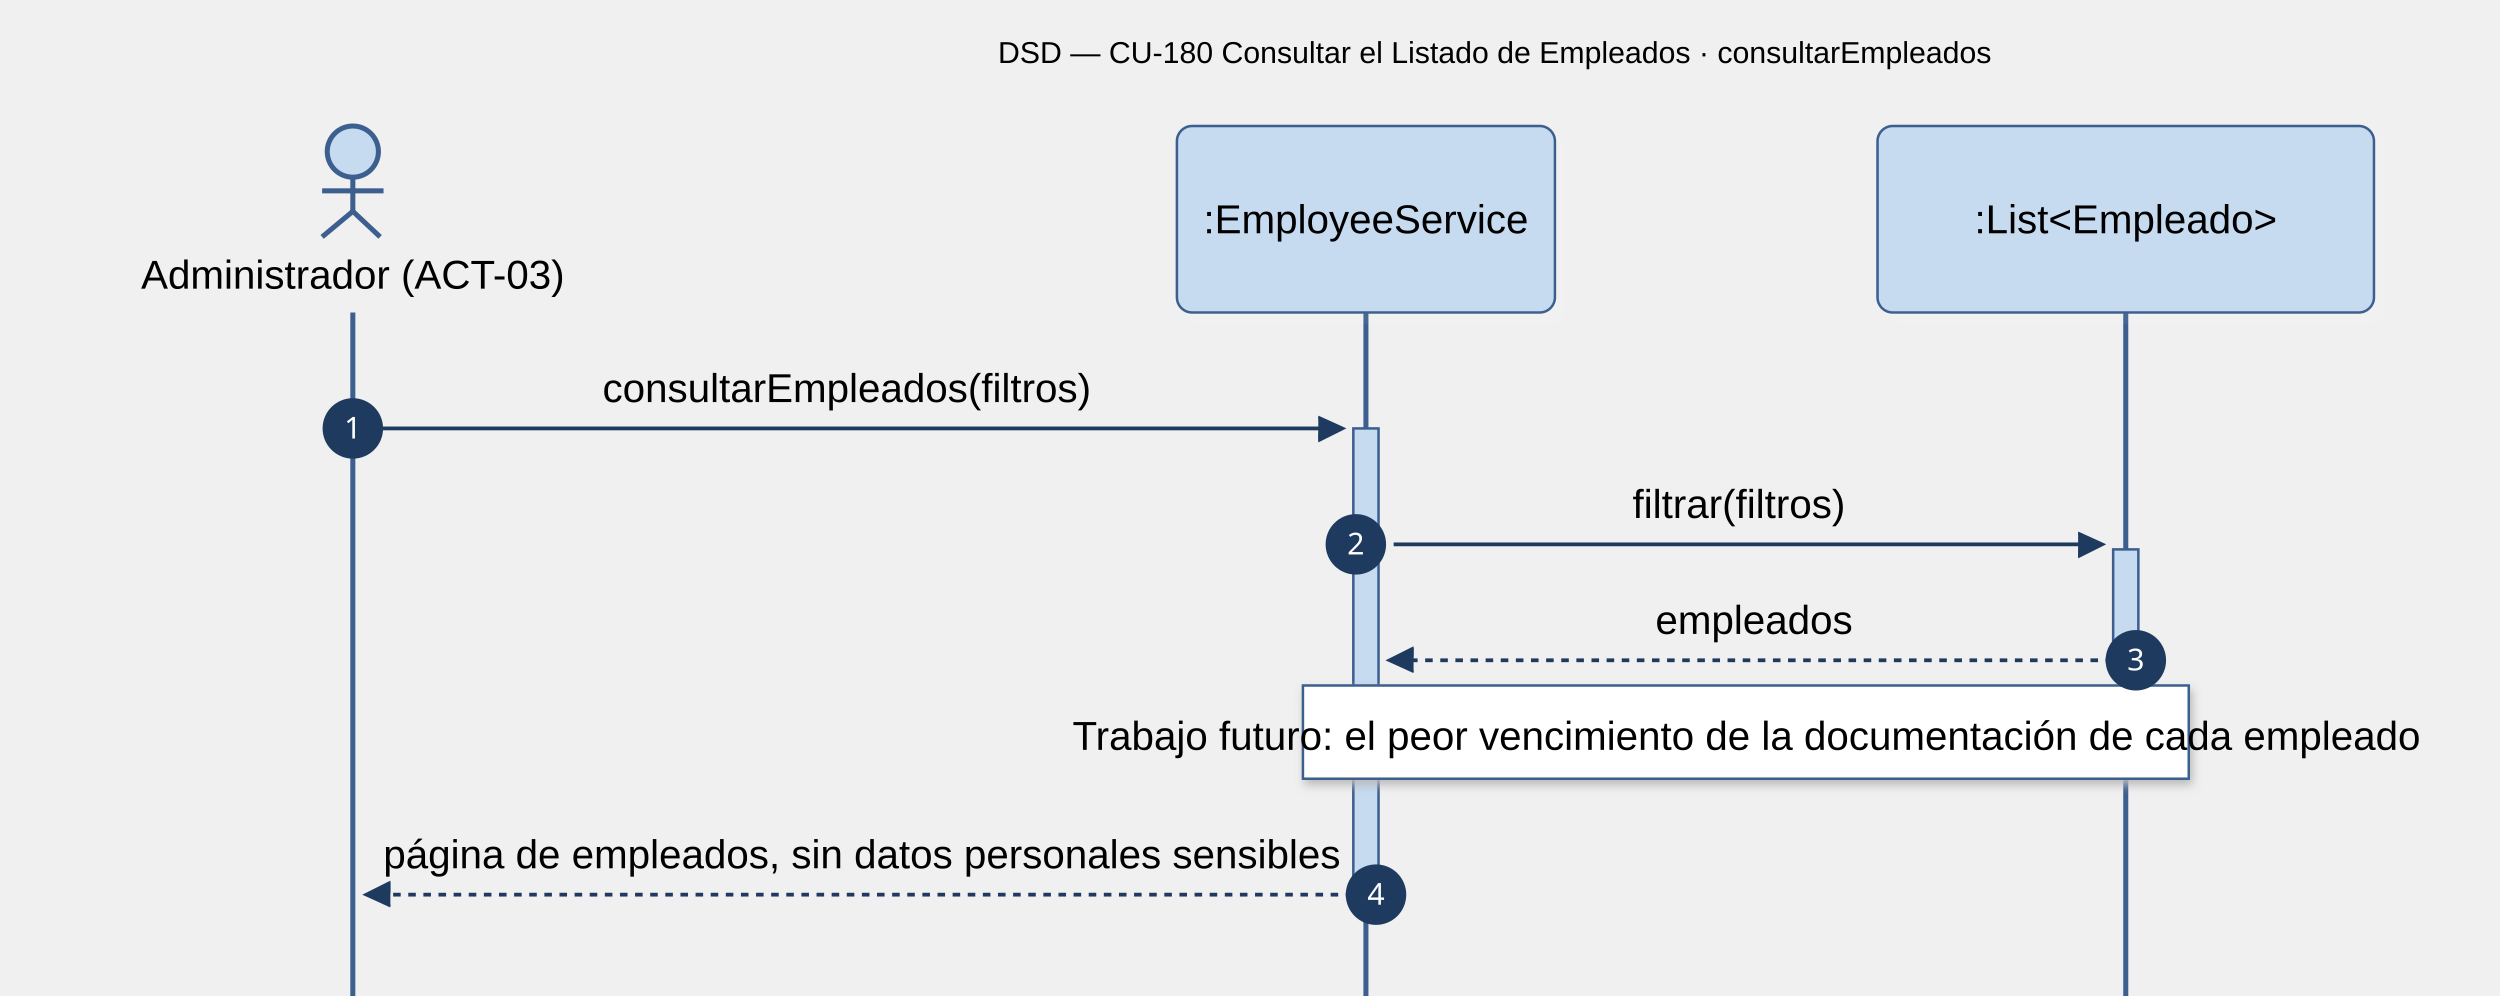
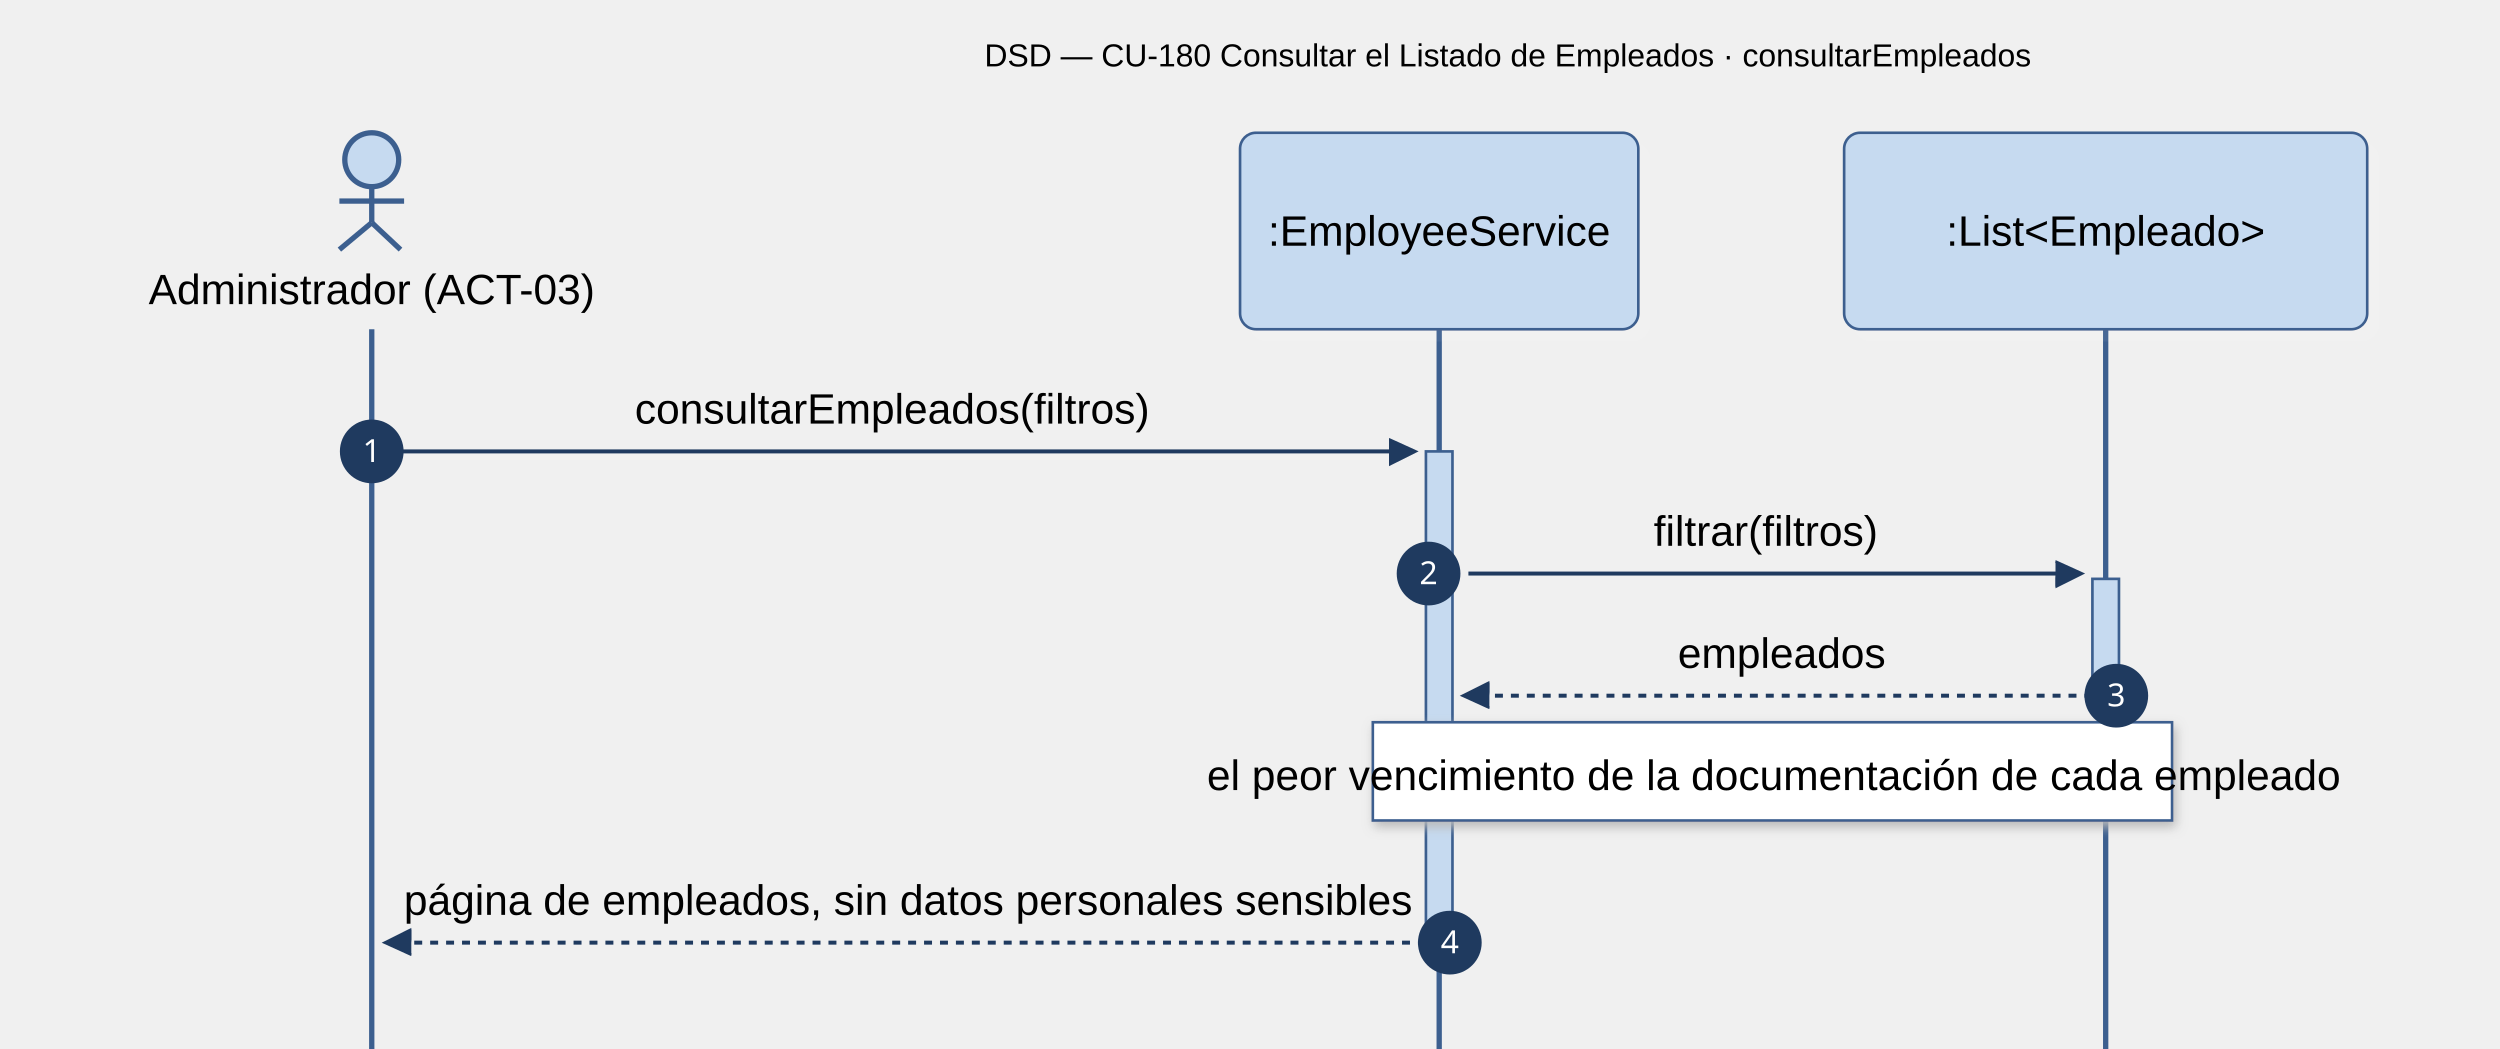
- <svg xmlns="http://www.w3.org/2000/svg" id="my-svg" width="100%" style="max-width: 992px; background-color: white;" viewBox="-50 -50 992 395" role="graphics-document document" aria-roledescription="sequence">
+ <svg xmlns="http://www.w3.org/2000/svg" id="my-svg" width="100%" style="max-width: 941.5px; background-color: white;" viewBox="-50 -50 941.5 395" role="graphics-document document" aria-roledescription="sequence">
  <g>
-     <line id="actor2" x1="793.5" y1="74" x2="793.5" y2="2000" class="actor-line 200" stroke-width="0.5px" stroke="#999" name="LST" data-et="life-line" data-id="LST" />
+     <line id="actor2" x1="743" y1="74" x2="743" y2="2000" class="actor-line 200" stroke-width="0.5px" stroke="#999" name="LST" data-et="life-line" data-id="LST" />
    <g id="root-2" data-look="neo" data-et="participant" data-type="participant" data-id="LST">
-       <rect x="695" y="0" fill="#eaeaea" stroke="#666" width="197" height="74" name="LST" rx="6" ry="6" class="actor actor-top" data-look="neo" filter="url(#my-svg-drop-shadow)" />
-       <text x="793.5" y="37" dominant-baseline="central" alignment-baseline="central" class="actor actor-box" style="text-anchor: middle; font-size: 16px; font-weight: 400;">
-         <tspan x="793.5" dy="0">:List&lt;Empleado&gt;</tspan>
+       <rect x="644.5" y="0" fill="#eaeaea" stroke="#666" width="197" height="74" name="LST" rx="6" ry="6" class="actor actor-top" data-look="neo" filter="url(#my-svg-drop-shadow)" />
+       <text x="743" y="37" dominant-baseline="central" alignment-baseline="central" class="actor actor-box" style="text-anchor: middle; font-size: 16px; font-weight: 400;">
+         <tspan x="743" dy="0">:List&lt;Empleado&gt;</tspan>
      </text>
    </g>
  </g>
  <g>
    <line id="actor1" x1="492" y1="74" x2="492" y2="2000" class="actor-line 200" stroke-width="0.5px" stroke="#999" name="SRV" data-et="life-line" data-id="SRV" />
    <g id="root-1" data-look="neo" data-et="participant" data-type="participant" data-id="SRV">
      <rect x="417" y="0" fill="#eaeaea" stroke="#666" width="150" height="74" name="SRV" rx="6" ry="6" class="actor actor-top" data-look="neo" filter="url(#my-svg-drop-shadow)" />
      <text x="492" y="37" dominant-baseline="central" alignment-baseline="central" class="actor actor-box" style="text-anchor: middle; font-size: 16px; font-weight: 400;">
        <tspan x="492" dy="0">:EmployeeService</tspan>
      </text>
    </g>
  </g>
  <g>
    <line id="actor0" x1="90" y1="74" x2="90" y2="2000" class="actor-line 200" stroke-width="0.5px" stroke="#999" name="ADM" data-et="life-line" data-id="ADM" />
  </g>
  <style>#my-svg{font-family:Arial,Helvetica,sans-serif;font-size:12px;fill:#000000;}@keyframes edge-animation-frame{from{stroke-dashoffset:0;}}@keyframes dash{to{stroke-dashoffset:0;}}#my-svg .edge-animation-slow{stroke-dasharray:9,5!important;stroke-dashoffset:900;animation:dash 50s linear infinite;stroke-linecap:round;}#my-svg .edge-animation-fast{stroke-dasharray:9,5!important;stroke-dashoffset:900;animation:dash 20s linear infinite;stroke-linecap:round;}#my-svg .error-icon{fill:hsl(31.429, 58.333%, 90.882%);}#my-svg .error-text{fill:rgb(9.688, 22.604, 36.812);stroke:rgb(9.688, 22.604, 36.812);}#my-svg .edge-thickness-normal{stroke-width:1px;}#my-svg .edge-thickness-thick{stroke-width:3.5px;}#my-svg .edge-pattern-solid{stroke-dasharray:0;}#my-svg .edge-thickness-invisible{stroke-width:0;fill:none;}#my-svg .edge-pattern-dashed{stroke-dasharray:3;}#my-svg .edge-pattern-dotted{stroke-dasharray:2;}#my-svg .marker{fill:#1F3A5F;stroke:#1F3A5F;}#my-svg .marker.cross{stroke:#1F3A5F;}#my-svg svg{font-family:Arial,Helvetica,sans-serif;font-size:12px;}#my-svg p{margin:0;}#my-svg .actor{stroke:#3C5F8F;fill:#C6DAF0;stroke-width:1;}#my-svg rect.actor.outer-path[data-look="neo"]{filter:drop-shadow( 1px 2px 2px rgba(185,185,185,1));}#my-svg rect.note[data-look="neo"]{stroke:#3C5F8F;fill:#FFFFFF;filter:drop-shadow( 1px 2px 2px rgba(185,185,185,1));}#my-svg text.actor&gt;tspan{fill:#000000;stroke:none;}#my-svg .actor-line{stroke:#3C5F8F;}#my-svg .innerArc{stroke-width:1.5;stroke-dasharray:none;}#my-svg .messageLine0{stroke-width:1.5;stroke-dasharray:none;stroke:#1F3A5F;}#my-svg .messageLine1{stroke-width:1.5;stroke-dasharray:2,2;stroke:#1F3A5F;}#my-svg [id$="-arrowhead"] path{fill:#1F3A5F;stroke:#1F3A5F;}#my-svg .sequenceNumber{fill:#FFFFFF;}#my-svg [id$="-sequencenumber"]{fill:#1F3A5F;}#my-svg [id$="-crosshead"] path{fill:#1F3A5F;stroke:#1F3A5F;}#my-svg .messageText{fill:#000000;stroke:none;}#my-svg .labelBox{stroke:#3C5F8F;fill:#DCE6F2;filter:drop-shadow( 1px 2px 2px rgba(185,185,185,1));}#my-svg .labelText,#my-svg .labelText&gt;tspan{fill:#000000;stroke:none;}#my-svg .loopText,#my-svg .loopText&gt;tspan{fill:#000000;stroke:none;}#my-svg .sectionTitle,#my-svg .sectionTitle&gt;tspan{fill:#000000;stroke:none;}#my-svg .loopLine{stroke-width:2px;stroke-dasharray:2,2;stroke:#3C5F8F;fill:#3C5F8F;}#my-svg .note{stroke:#3C5F8F;fill:#FFFFFF;}#my-svg .noteText,#my-svg .noteText&gt;tspan{fill:#000000;stroke:none;}#my-svg .activation0{fill:#C6DAF0;stroke:#3C5F8F;}#my-svg .activation1{fill:#C6DAF0;stroke:#3C5F8F;}#my-svg .activation2{fill:#C6DAF0;stroke:#3C5F8F;}#my-svg .actorPopupMenu{position:absolute;}#my-svg .actorPopupMenuPanel{position:absolute;fill:#C6DAF0;box-shadow:0px 8px 16px 0px rgba(0,0,0,0.2);filter:drop-shadow(3px 5px 2px rgb(0 0 0 / 0.4));}#my-svg .actor-man circle,#my-svg line{fill:#C6DAF0;stroke-width:2px;}#my-svg g rect.rect{filter:drop-shadow( 1px 2px 2px rgba(185,185,185,1));stroke:#3C5F8F;}#my-svg .node .neo-node{stroke:#3C5F8F;}#my-svg [data-look="neo"].node rect,#my-svg [data-look="neo"].cluster rect,#my-svg [data-look="neo"].node polygon{stroke:url(#my-svg-gradient);filter:drop-shadow( 1px 2px 2px rgba(185,185,185,1));}#my-svg [data-look="neo"].swimlane.cluster rect{filter:none;}#my-svg [data-look="neo"].node path{stroke:url(#my-svg-gradient);stroke-width:1px;}#my-svg [data-look="neo"].node .outer-path{filter:drop-shadow( 1px 2px 2px rgba(185,185,185,1));}#my-svg [data-look="neo"].node .neo-line path{stroke:#3C5F8F;filter:none;}#my-svg [data-look="neo"].node circle{stroke:url(#my-svg-gradient);filter:drop-shadow( 1px 2px 2px rgba(185,185,185,1));}#my-svg [data-look="neo"].node circle .state-start{fill:#000000;}#my-svg [data-look="neo"].icon-shape .icon{fill:url(#my-svg-gradient);filter:drop-shadow( 1px 2px 2px rgba(185,185,185,1));}#my-svg [data-look="neo"].icon-shape .icon-neo path{stroke:url(#my-svg-gradient);filter:drop-shadow( 1px 2px 2px rgba(185,185,185,1));}#my-svg :root{--mermaid-font-family:"trebuchet ms",verdana,arial,sans-serif;}</style>
  <g />
  <defs>
    <symbol id="my-svg-computer" width="24" height="24">
      <path transform="scale(.5)" d="M2 2v13h20v-13h-20zm18 11h-16v-9h16v9zm-10.228 6l.466-1h3.524l.467 1h-4.457zm14.228 3h-24l2-6h2.104l-1.33 4h18.45l-1.297-4h2.073l2 6zm-5-10h-14v-7h14v7z" />
    </symbol>
  </defs>
  <defs>
    <symbol id="my-svg-database" fill-rule="evenodd" clip-rule="evenodd">
      <path transform="scale(.5)" d="M12.258.001l.256.004.255.005.253.008.251.01.249.012.247.015.246.016.242.019.241.02.239.023.236.024.233.027.231.028.229.031.225.032.223.034.22.036.217.038.214.04.211.041.208.043.205.045.201.046.198.048.194.05.191.051.187.053.183.054.18.056.175.057.172.059.168.06.163.061.16.063.155.064.15.066.074.033.073.033.071.034.07.034.069.035.068.035.067.035.066.035.064.036.064.036.062.036.06.036.06.037.058.037.058.037.055.038.055.038.053.038.052.038.051.039.05.039.048.039.047.039.045.04.044.04.043.04.041.04.04.041.039.041.037.041.036.041.034.041.033.042.032.042.03.042.029.042.027.042.026.043.024.043.023.043.021.043.02.043.018.044.017.043.015.044.013.044.012.044.011.045.009.044.007.045.006.045.004.045.002.045.001.045v17l-.001.045-.002.045-.004.045-.006.045-.007.045-.009.044-.011.045-.012.044-.013.044-.015.044-.017.043-.018.044-.02.043-.021.043-.023.043-.024.043-.026.043-.027.042-.029.042-.03.042-.032.042-.033.042-.034.041-.036.041-.037.041-.039.041-.04.041-.041.04-.043.04-.044.04-.045.04-.047.039-.048.039-.05.039-.051.039-.052.038-.053.038-.055.038-.055.038-.058.037-.058.037-.06.037-.06.036-.062.036-.064.036-.064.036-.066.035-.067.035-.068.035-.069.035-.07.034-.071.034-.073.033-.074.033-.15.066-.155.064-.16.063-.163.061-.168.06-.172.059-.175.057-.18.056-.183.054-.187.053-.191.051-.194.05-.198.048-.201.046-.205.045-.208.043-.211.041-.214.04-.217.038-.22.036-.223.034-.225.032-.229.031-.231.028-.233.027-.236.024-.239.023-.241.02-.242.019-.246.016-.247.015-.249.012-.251.01-.253.008-.255.005-.256.004-.258.001-.258-.001-.256-.004-.255-.005-.253-.008-.251-.01-.249-.012-.247-.015-.245-.016-.243-.019-.241-.02-.238-.023-.236-.024-.234-.027-.231-.028-.228-.031-.226-.032-.223-.034-.22-.036-.217-.038-.214-.04-.211-.041-.208-.043-.204-.045-.201-.046-.198-.048-.195-.05-.19-.051-.187-.053-.184-.054-.179-.056-.176-.057-.172-.059-.167-.06-.164-.061-.159-.063-.155-.064-.151-.066-.074-.033-.072-.033-.072-.034-.07-.034-.069-.035-.068-.035-.067-.035-.066-.035-.064-.036-.063-.036-.062-.036-.061-.036-.06-.037-.058-.037-.057-.037-.056-.038-.055-.038-.053-.038-.052-.038-.051-.039-.049-.039-.049-.039-.046-.039-.046-.04-.044-.04-.043-.04-.041-.04-.04-.041-.039-.041-.037-.041-.036-.041-.034-.041-.033-.042-.032-.042-.03-.042-.029-.042-.027-.042-.026-.043-.024-.043-.023-.043-.021-.043-.02-.043-.018-.044-.017-.043-.015-.044-.013-.044-.012-.044-.011-.045-.009-.044-.007-.045-.006-.045-.004-.045-.002-.045-.001-.045v-17l.001-.045.002-.045.004-.045.006-.045.007-.045.009-.044.011-.045.012-.044.013-.044.015-.044.017-.043.018-.044.02-.043.021-.043.023-.043.024-.043.026-.043.027-.042.029-.042.03-.042.032-.042.033-.042.034-.041.036-.041.037-.041.039-.041.04-.041.041-.04.043-.04.044-.04.046-.04.046-.039.049-.039.049-.039.051-.039.052-.038.053-.038.055-.038.056-.038.057-.037.058-.037.06-.037.061-.036.062-.036.063-.036.064-.036.066-.035.067-.035.068-.035.069-.035.07-.034.072-.034.072-.033.074-.033.151-.066.155-.064.159-.063.164-.061.167-.06.172-.059.176-.057.179-.056.184-.054.187-.053.19-.051.195-.05.198-.048.201-.046.204-.045.208-.043.211-.041.214-.04.217-.038.22-.036.223-.034.226-.032.228-.031.231-.028.234-.027.236-.024.238-.023.241-.02.243-.019.245-.016.247-.015.249-.012.251-.01.253-.008.255-.005.256-.004.258-.001.258.001zm-9.258 20.499v.01l.001.021.003.021.004.022.005.021.006.022.007.022.009.023.01.022.011.023.012.023.013.023.015.023.016.024.017.023.018.024.019.024.021.024.022.025.023.024.024.025.052.049.056.05.061.051.066.051.07.051.075.051.079.052.084.052.088.052.092.052.097.052.102.051.105.052.11.052.114.051.119.051.123.051.127.05.131.05.135.05.139.048.144.049.147.047.152.047.155.047.16.045.163.045.167.043.171.043.176.041.178.041.183.039.187.039.19.037.194.035.197.035.202.033.204.031.209.03.212.029.216.027.219.025.222.024.226.021.23.02.233.018.236.016.24.015.243.012.246.01.249.008.253.005.256.004.259.001.26-.001.257-.004.254-.005.25-.008.247-.011.244-.012.241-.014.237-.016.233-.018.231-.021.226-.021.224-.024.22-.026.216-.027.212-.028.21-.031.205-.031.202-.034.198-.034.194-.036.191-.037.187-.039.183-.04.179-.04.175-.042.172-.043.168-.044.163-.045.16-.046.155-.046.152-.047.148-.048.143-.049.139-.049.136-.05.131-.05.126-.05.123-.051.118-.052.114-.051.11-.052.106-.052.101-.052.096-.052.092-.052.088-.053.083-.051.079-.052.074-.052.07-.051.065-.051.06-.051.056-.05.051-.05.023-.024.023-.025.021-.024.02-.024.019-.024.018-.024.017-.024.015-.023.014-.024.013-.023.012-.023.01-.023.01-.022.008-.022.006-.022.006-.022.004-.022.004-.021.001-.021.001-.021v-4.127l-.077.055-.08.053-.083.054-.085.053-.087.052-.09.052-.093.051-.095.05-.097.05-.1.049-.102.049-.105.048-.106.047-.109.047-.111.046-.114.045-.115.045-.118.044-.12.043-.122.042-.124.042-.126.041-.128.04-.13.04-.132.038-.134.038-.135.037-.138.037-.139.035-.142.035-.143.034-.144.033-.147.032-.148.031-.15.03-.151.03-.153.029-.154.027-.156.027-.158.026-.159.025-.161.024-.162.023-.163.022-.165.021-.166.02-.167.019-.169.018-.169.017-.171.016-.173.015-.173.014-.175.013-.175.012-.177.011-.178.01-.179.008-.179.008-.181.006-.182.005-.182.004-.184.003-.184.002h-.37l-.184-.002-.184-.003-.182-.004-.182-.005-.181-.006-.179-.008-.179-.008-.178-.01-.176-.011-.176-.012-.175-.013-.173-.014-.172-.015-.171-.016-.17-.017-.169-.018-.167-.019-.166-.02-.165-.021-.163-.022-.162-.023-.161-.024-.159-.025-.157-.026-.156-.027-.155-.027-.153-.029-.151-.03-.15-.03-.148-.031-.146-.032-.145-.033-.143-.034-.141-.035-.14-.035-.137-.037-.136-.037-.134-.038-.132-.038-.13-.04-.128-.04-.126-.041-.124-.042-.122-.042-.12-.044-.117-.043-.116-.045-.113-.045-.112-.046-.109-.047-.106-.047-.105-.048-.102-.049-.1-.049-.097-.05-.095-.05-.093-.052-.09-.051-.087-.052-.085-.053-.083-.054-.08-.054-.077-.054v4.127zm0-5.654v.011l.001.021.003.021.004.021.005.022.006.022.007.022.009.022.01.022.011.023.012.023.013.023.015.024.016.023.017.024.018.024.019.024.021.024.022.024.023.025.024.024.052.05.056.05.061.05.066.051.07.051.075.052.079.051.084.052.088.052.092.052.097.052.102.052.105.052.11.051.114.051.119.052.123.05.127.051.131.05.135.049.139.049.144.048.147.048.152.047.155.046.16.045.163.045.167.044.171.042.176.042.178.04.183.04.187.038.19.037.194.036.197.034.202.033.204.032.209.03.212.028.216.027.219.025.222.024.226.022.23.02.233.018.236.016.24.014.243.012.246.01.249.008.253.006.256.003.259.001.26-.001.257-.003.254-.006.25-.008.247-.01.244-.012.241-.015.237-.016.233-.018.231-.02.226-.022.224-.024.22-.025.216-.027.212-.029.21-.03.205-.032.202-.033.198-.035.194-.036.191-.037.187-.039.183-.039.179-.041.175-.042.172-.043.168-.044.163-.045.16-.045.155-.047.152-.047.148-.048.143-.048.139-.05.136-.049.131-.05.126-.051.123-.051.118-.051.114-.052.11-.052.106-.052.101-.052.096-.052.092-.052.088-.052.083-.052.079-.052.074-.051.07-.052.065-.051.06-.05.056-.051.051-.049.023-.025.023-.024.021-.025.02-.024.019-.024.018-.024.017-.024.015-.023.014-.023.013-.024.012-.022.01-.023.01-.023.008-.022.006-.022.006-.022.004-.021.004-.022.001-.021.001-.021v-4.139l-.077.054-.08.054-.083.054-.085.052-.087.053-.09.051-.093.051-.095.051-.097.05-.1.049-.102.049-.105.048-.106.047-.109.047-.111.046-.114.045-.115.044-.118.044-.12.044-.122.042-.124.042-.126.041-.128.04-.13.039-.132.039-.134.038-.135.037-.138.036-.139.036-.142.035-.143.033-.144.033-.147.033-.148.031-.15.03-.151.03-.153.028-.154.028-.156.027-.158.026-.159.025-.161.024-.162.023-.163.022-.165.021-.166.02-.167.019-.169.018-.169.017-.171.016-.173.015-.173.014-.175.013-.175.012-.177.011-.178.009-.179.009-.179.007-.181.007-.182.005-.182.004-.184.003-.184.002h-.37l-.184-.002-.184-.003-.182-.004-.182-.005-.181-.007-.179-.007-.179-.009-.178-.009-.176-.011-.176-.012-.175-.013-.173-.014-.172-.015-.171-.016-.17-.017-.169-.018-.167-.019-.166-.02-.165-.021-.163-.022-.162-.023-.161-.024-.159-.025-.157-.026-.156-.027-.155-.028-.153-.028-.151-.03-.15-.03-.148-.031-.146-.033-.145-.033-.143-.033-.141-.035-.14-.036-.137-.036-.136-.037-.134-.038-.132-.039-.13-.039-.128-.04-.126-.041-.124-.042-.122-.043-.12-.043-.117-.044-.116-.044-.113-.046-.112-.046-.109-.046-.106-.047-.105-.048-.102-.049-.1-.049-.097-.05-.095-.051-.093-.051-.09-.051-.087-.053-.085-.052-.083-.054-.08-.054-.077-.054v4.139zm0-5.666v.011l.001.02.003.022.004.021.005.022.006.021.007.022.009.023.01.022.011.023.012.023.013.023.015.023.016.024.017.024.018.023.019.024.021.025.022.024.023.024.024.025.052.05.056.05.061.05.066.051.07.051.075.052.079.051.084.052.088.052.092.052.097.052.102.052.105.051.11.052.114.051.119.051.123.051.127.05.131.05.135.05.139.049.144.048.147.048.152.047.155.046.16.045.163.045.167.043.171.043.176.042.178.04.183.04.187.038.19.037.194.036.197.034.202.033.204.032.209.03.212.028.216.027.219.025.222.024.226.021.23.02.233.018.236.017.24.014.243.012.246.01.249.008.253.006.256.003.259.001.26-.001.257-.003.254-.006.25-.008.247-.01.244-.013.241-.014.237-.016.233-.018.231-.02.226-.022.224-.024.22-.025.216-.027.212-.029.21-.03.205-.032.202-.033.198-.035.194-.036.191-.037.187-.039.183-.039.179-.041.175-.042.172-.043.168-.044.163-.045.16-.045.155-.047.152-.047.148-.048.143-.049.139-.049.136-.049.131-.051.126-.05.123-.051.118-.052.114-.051.11-.052.106-.052.101-.052.096-.052.092-.052.088-.052.083-.052.079-.052.074-.052.07-.051.065-.051.06-.051.056-.05.051-.049.023-.025.023-.025.021-.024.02-.024.019-.024.018-.024.017-.024.015-.023.014-.024.013-.023.012-.023.01-.022.01-.023.008-.022.006-.022.006-.022.004-.022.004-.021.001-.021.001-.021v-4.153l-.077.054-.08.054-.083.053-.085.053-.087.053-.09.051-.093.051-.095.051-.097.05-.1.049-.102.048-.105.048-.106.048-.109.046-.111.046-.114.046-.115.044-.118.044-.12.043-.122.043-.124.042-.126.041-.128.04-.13.039-.132.039-.134.038-.135.037-.138.036-.139.036-.142.034-.143.034-.144.033-.147.032-.148.032-.15.03-.151.03-.153.028-.154.028-.156.027-.158.026-.159.024-.161.024-.162.023-.163.023-.165.021-.166.02-.167.019-.169.018-.169.017-.171.016-.173.015-.173.014-.175.013-.175.012-.177.01-.178.01-.179.009-.179.007-.181.006-.182.006-.182.004-.184.003-.184.001-.185.001-.185-.001-.184-.001-.184-.003-.182-.004-.182-.006-.181-.006-.179-.007-.179-.009-.178-.01-.176-.01-.176-.012-.175-.013-.173-.014-.172-.015-.171-.016-.17-.017-.169-.018-.167-.019-.166-.02-.165-.021-.163-.023-.162-.023-.161-.024-.159-.024-.157-.026-.156-.027-.155-.028-.153-.028-.151-.03-.15-.03-.148-.032-.146-.032-.145-.033-.143-.034-.141-.034-.14-.036-.137-.036-.136-.037-.134-.038-.132-.039-.13-.039-.128-.041-.126-.041-.124-.041-.122-.043-.12-.043-.117-.044-.116-.044-.113-.046-.112-.046-.109-.046-.106-.048-.105-.048-.102-.048-.1-.05-.097-.049-.095-.051-.093-.051-.09-.052-.087-.052-.085-.053-.083-.053-.08-.054-.077-.054v4.153zm8.74-8.179l-.257.004-.254.005-.25.008-.247.011-.244.012-.241.014-.237.016-.233.018-.231.021-.226.022-.224.023-.22.026-.216.027-.212.028-.21.031-.205.032-.202.033-.198.034-.194.036-.191.038-.187.038-.183.04-.179.041-.175.042-.172.043-.168.043-.163.045-.16.046-.155.046-.152.048-.148.048-.143.048-.139.049-.136.05-.131.05-.126.051-.123.051-.118.051-.114.052-.11.052-.106.052-.101.052-.096.052-.092.052-.088.052-.083.052-.079.052-.074.051-.07.052-.065.051-.06.05-.056.05-.051.05-.023.025-.023.024-.021.024-.02.025-.019.024-.018.024-.017.023-.015.024-.014.023-.013.023-.012.023-.01.023-.01.022-.008.022-.006.023-.006.021-.004.022-.004.021-.001.021-.001.021.001.021.001.021.004.021.004.022.006.021.006.023.008.022.01.022.01.023.012.023.013.023.014.023.015.024.017.023.018.024.019.024.02.025.021.024.023.024.023.025.051.05.056.05.06.05.065.051.07.052.074.051.079.052.083.052.088.052.092.052.096.052.101.052.106.052.11.052.114.052.118.051.123.051.126.051.131.05.136.05.139.049.143.048.148.048.152.048.155.046.16.046.163.045.168.043.172.043.175.042.179.041.183.04.187.038.191.038.194.036.198.034.202.033.205.032.21.031.212.028.216.027.22.026.224.023.226.022.231.021.233.018.237.016.241.014.244.012.247.011.25.008.254.005.257.004.26.001.26-.001.257-.004.254-.005.25-.008.247-.011.244-.012.241-.014.237-.016.233-.018.231-.021.226-.022.224-.023.22-.026.216-.027.212-.028.21-.031.205-.032.202-.033.198-.034.194-.036.191-.038.187-.038.183-.04.179-.041.175-.042.172-.043.168-.043.163-.045.16-.046.155-.046.152-.048.148-.048.143-.048.139-.049.136-.05.131-.05.126-.051.123-.051.118-.051.114-.052.11-.052.106-.052.101-.052.096-.052.092-.052.088-.052.083-.052.079-.052.074-.051.07-.052.065-.051.06-.05.056-.05.051-.05.023-.025.023-.024.021-.024.02-.025.019-.024.018-.024.017-.023.015-.024.014-.023.013-.023.012-.023.01-.023.01-.022.008-.022.006-.023.006-.021.004-.022.004-.021.001-.021.001-.021-.001-.021-.001-.021-.004-.021-.004-.022-.006-.021-.006-.023-.008-.022-.01-.022-.01-.023-.012-.023-.013-.023-.014-.023-.015-.024-.017-.023-.018-.024-.019-.024-.02-.025-.021-.024-.023-.024-.023-.025-.051-.05-.056-.05-.06-.05-.065-.051-.07-.052-.074-.051-.079-.052-.083-.052-.088-.052-.092-.052-.096-.052-.101-.052-.106-.052-.11-.052-.114-.052-.118-.051-.123-.051-.126-.051-.131-.05-.136-.05-.139-.049-.143-.048-.148-.048-.152-.048-.155-.046-.16-.046-.163-.045-.168-.043-.172-.043-.175-.042-.179-.041-.183-.04-.187-.038-.191-.038-.194-.036-.198-.034-.202-.033-.205-.032-.21-.031-.212-.028-.216-.027-.22-.026-.224-.023-.226-.022-.231-.021-.233-.018-.237-.016-.241-.014-.244-.012-.247-.011-.25-.008-.254-.005-.257-.004-.26-.001-.26.001z" />
    </symbol>
  </defs>
  <defs>
    <symbol id="my-svg-clock" width="24" height="24">
      <path transform="scale(.5)" d="M12 2c5.514 0 10 4.486 10 10s-4.486 10-10 10-10-4.486-10-10 4.486-10 10-10zm0-2c-6.627 0-12 5.373-12 12s5.373 12 12 12 12-5.373 12-12-5.373-12-12-12zm5.848 12.459c.202.038.202.333.001.372-1.907.361-6.045 1.111-6.547 1.111-.719 0-1.301-.582-1.301-1.301 0-.512.77-5.447 1.125-7.445.034-.192.312-.181.343.014l.985 6.238 5.394 1.011z" />
    </symbol>
  </defs>
  <defs>
    <marker id="my-svg-arrowhead" refX="7.9" refY="5" markerUnits="userSpaceOnUse" markerWidth="12" markerHeight="12" orient="auto-start-reverse">
      <path d="M -1 0 L 10 5 L 0 10 z" />
    </marker>
  </defs>
  <defs>
    <marker id="my-svg-crosshead" markerWidth="15" markerHeight="8" orient="auto" refX="4" refY="4.5">
      <path fill="none" stroke="#000000" stroke-width="1pt" d="M 1,2 L 6,7 M 6,2 L 1,7" style="stroke-dasharray: 0, 0;" />
    </marker>
  </defs>
  <defs>
    <marker id="my-svg-filled-head" refX="15.5" refY="7" markerWidth="20" markerHeight="28" orient="auto">
      <path d="M 18,7 L9,13 L14,7 L9,1 Z" />
    </marker>
  </defs>
  <defs>
    <marker id="my-svg-sequencenumber" refX="15" refY="15" markerWidth="60" markerHeight="40" orient="auto">
      <circle cx="15" cy="15" r="6" />
    </marker>
  </defs>
  <defs>
    <marker id="my-svg-solidTopArrowHead" refX="7.9" refY="7.25" markerUnits="userSpaceOnUse" markerWidth="12" markerHeight="12" orient="auto-start-reverse">
      <path d="M 0 0 L 10 8 L 0 8 z" />
    </marker>
  </defs>
  <defs>
    <marker id="my-svg-solidBottomArrowHead" refX="7.9" refY="0.75" markerUnits="userSpaceOnUse" markerWidth="12" markerHeight="12" orient="auto-start-reverse">
      <path d="M 0 0 L 10 0 L 0 8 z" />
    </marker>
  </defs>
  <defs>
    <marker id="my-svg-stickTopArrowHead" refX="7.5" refY="7" markerUnits="userSpaceOnUse" markerWidth="12" markerHeight="12" orient="auto-start-reverse">
      <path d="M 0 0 L 7 7" stroke="black" stroke-width="1.5" fill="none" />
    </marker>
  </defs>
  <defs>
    <marker id="my-svg-stickBottomArrowHead" refX="7.5" refY="0" markerUnits="userSpaceOnUse" markerWidth="12" markerHeight="12" orient="auto-start-reverse">
      <path d="M 0 7 L 7 0" stroke="black" stroke-width="1.5" fill="none" />
    </marker>
  </defs>
  <defs>
    <filter id="my-svg-drop-shadow" height="130%" width="130%">
      <feDropShadow dx="4" dy="4" stdDeviation="0" flood-opacity="0.06" flood-color="#FFFFFF" />
    </filter>
  </defs>
  <g>
    <rect x="487" y="120" fill="#EDF2AE" stroke="#666" width="10" height="185" class="activation0" data-look="neo" />
  </g>
  <g>
-     <rect x="788.5" y="168" fill="#EDF2AE" stroke="#666" width="10" height="44" class="activation0" data-look="neo" />
+     <rect x="738" y="168" fill="#EDF2AE" stroke="#666" width="10" height="44" class="activation0" data-look="neo" />
  </g>
  <g data-et="note" data-id="i7">
-     <rect x="467" y="222" fill="#EDF2AE" stroke="#666" width="351.5" height="37" class="note" data-look="neo" />
-     <text x="643" y="227" text-anchor="middle" dominant-baseline="middle" alignment-baseline="middle" class="noteText" dy="1em" style="font-size: 16px; font-weight: 400;">
-       <tspan x="643">Trabajo futuro: el peor vencimiento de la documentación de cada empleado</tspan>
+     <rect x="467" y="222" fill="#EDF2AE" stroke="#666" width="301" height="37" class="note" data-look="neo" />
+     <text x="618" y="227" text-anchor="middle" dominant-baseline="middle" alignment-baseline="middle" class="noteText" dy="1em" style="font-size: 16px; font-weight: 400;">
+       <tspan x="618">el peor vencimiento de la documentación de cada empleado</tspan>
    </text>
  </g>
  <g class="actor-man actor-top" name="ADM" data-et="participant" data-type="actor" data-id="ADM" style="stroke: rgb(60, 95, 143);">
    <line id="actor-man-torso0" x1="90" y1="20.308" x2="90" y2="33.846" />
    <line id="actor-man-arms0" x1="77.815" y1="25.723" x2="102.185" y2="25.723" />
    <line x1="77.815" y1="44" x2="90" y2="33.846" />
    <line x1="90" y1="33.846" x2="100.831" y2="44" />
    <circle cx="90" cy="10.154" r="10.154" width="180" height="74" />
    <text x="90" y="59" dominant-baseline="central" alignment-baseline="central" class="actor actor-man" style="text-anchor: middle; font-size: 16px; font-weight: 400;">
      <tspan x="90" dy="0">Administrador (ACT-03)</tspan>
    </text>
  </g>
  <text x="286" y="89" text-anchor="middle" dominant-baseline="middle" alignment-baseline="middle" class="messageText" dy="1em" style="font-size: 16px; font-weight: 400;">consultarEmpleados(filtros)</text>
  <line x1="97" y1="120" x2="481" y2="120" class="messageLine0" data-et="message" data-id="i1" data-from="ADM" data-to="SRV" stroke-width="2" stroke="none" marker-end="url(#my-svg-arrowhead)" style="fill: none;" />
  <line x1="90" y1="120" x2="90" y2="120" stroke-width="0" marker-start="url(#my-svg-sequencenumber)" />
  <text x="90" y="124" font-family="sans-serif" font-size="12px" text-anchor="middle" class="sequenceNumber">1</text>
-   <text x="640" y="135" text-anchor="middle" dominant-baseline="middle" alignment-baseline="middle" class="messageText" dy="1em" style="font-size: 16px; font-weight: 400;">filtrar(filtros)</text>
-   <line x1="503" y1="166" x2="782.5" y2="166" class="messageLine0" data-et="message" data-id="i3" data-from="SRV" data-to="LST" stroke-width="2" stroke="none" marker-end="url(#my-svg-arrowhead)" style="fill: none;" />
+   <text x="615" y="135" text-anchor="middle" dominant-baseline="middle" alignment-baseline="middle" class="messageText" dy="1em" style="font-size: 16px; font-weight: 400;">filtrar(filtros)</text>
+   <line x1="503" y1="166" x2="732" y2="166" class="messageLine0" data-et="message" data-id="i3" data-from="SRV" data-to="LST" stroke-width="2" stroke="none" marker-end="url(#my-svg-arrowhead)" style="fill: none;" />
  <line x1="488" y1="166" x2="488" y2="166" stroke-width="0" marker-start="url(#my-svg-sequencenumber)" />
  <text x="488" y="170" font-family="sans-serif" font-size="12px" text-anchor="middle" class="sequenceNumber">2</text>
-   <text x="646" y="181" text-anchor="middle" dominant-baseline="middle" alignment-baseline="middle" class="messageText" dy="1em" style="font-size: 16px; font-weight: 400;">empleados</text>
-   <line x1="794.5" y1="212" x2="503" y2="212" class="messageLine1" data-et="message" data-id="i5" data-from="LST" data-to="SRV" stroke-width="2" stroke="none" marker-end="url(#my-svg-arrowhead)" style="stroke-dasharray: 3, 3; fill: none;" />
-   <line x1="797.5" y1="212" x2="797.5" y2="212" stroke-width="0" marker-start="url(#my-svg-sequencenumber)" />
-   <text x="797.5" y="216" font-family="sans-serif" font-size="12px" text-anchor="middle" class="sequenceNumber">3</text>
+   <text x="621" y="181" text-anchor="middle" dominant-baseline="middle" alignment-baseline="middle" class="messageText" dy="1em" style="font-size: 16px; font-weight: 400;">empleados</text>
+   <line x1="744" y1="212" x2="503" y2="212" class="messageLine1" data-et="message" data-id="i5" data-from="LST" data-to="SRV" stroke-width="2" stroke="none" marker-end="url(#my-svg-arrowhead)" style="stroke-dasharray: 3, 3; fill: none;" />
+   <line x1="747" y1="212" x2="747" y2="212" stroke-width="0" marker-start="url(#my-svg-sequencenumber)" />
+   <text x="747" y="216" font-family="sans-serif" font-size="12px" text-anchor="middle" class="sequenceNumber">3</text>
  <text x="292" y="274" text-anchor="middle" dominant-baseline="middle" alignment-baseline="middle" class="messageText" dy="1em" style="font-size: 16px; font-weight: 400;">página de empleados, sin datos personales sensibles</text>
  <line x1="493" y1="305" x2="97" y2="305" class="messageLine1" data-et="message" data-id="i8" data-from="SRV" data-to="ADM" stroke-width="2" stroke="none" marker-end="url(#my-svg-arrowhead)" style="stroke-dasharray: 3, 3; fill: none;" />
  <line x1="496" y1="305" x2="496" y2="305" stroke-width="0" marker-start="url(#my-svg-sequencenumber)" />
  <text x="496" y="309" font-family="sans-serif" font-size="12px" text-anchor="middle" class="sequenceNumber">4</text>
-   <text x="346" y="-25">DSD — CU-180 Consultar el Listado de Empleados · consultarEmpleados</text>
+   <text x="320.75" y="-25">DSD — CU-180 Consultar el Listado de Empleados · consultarEmpleados</text>
</svg>
